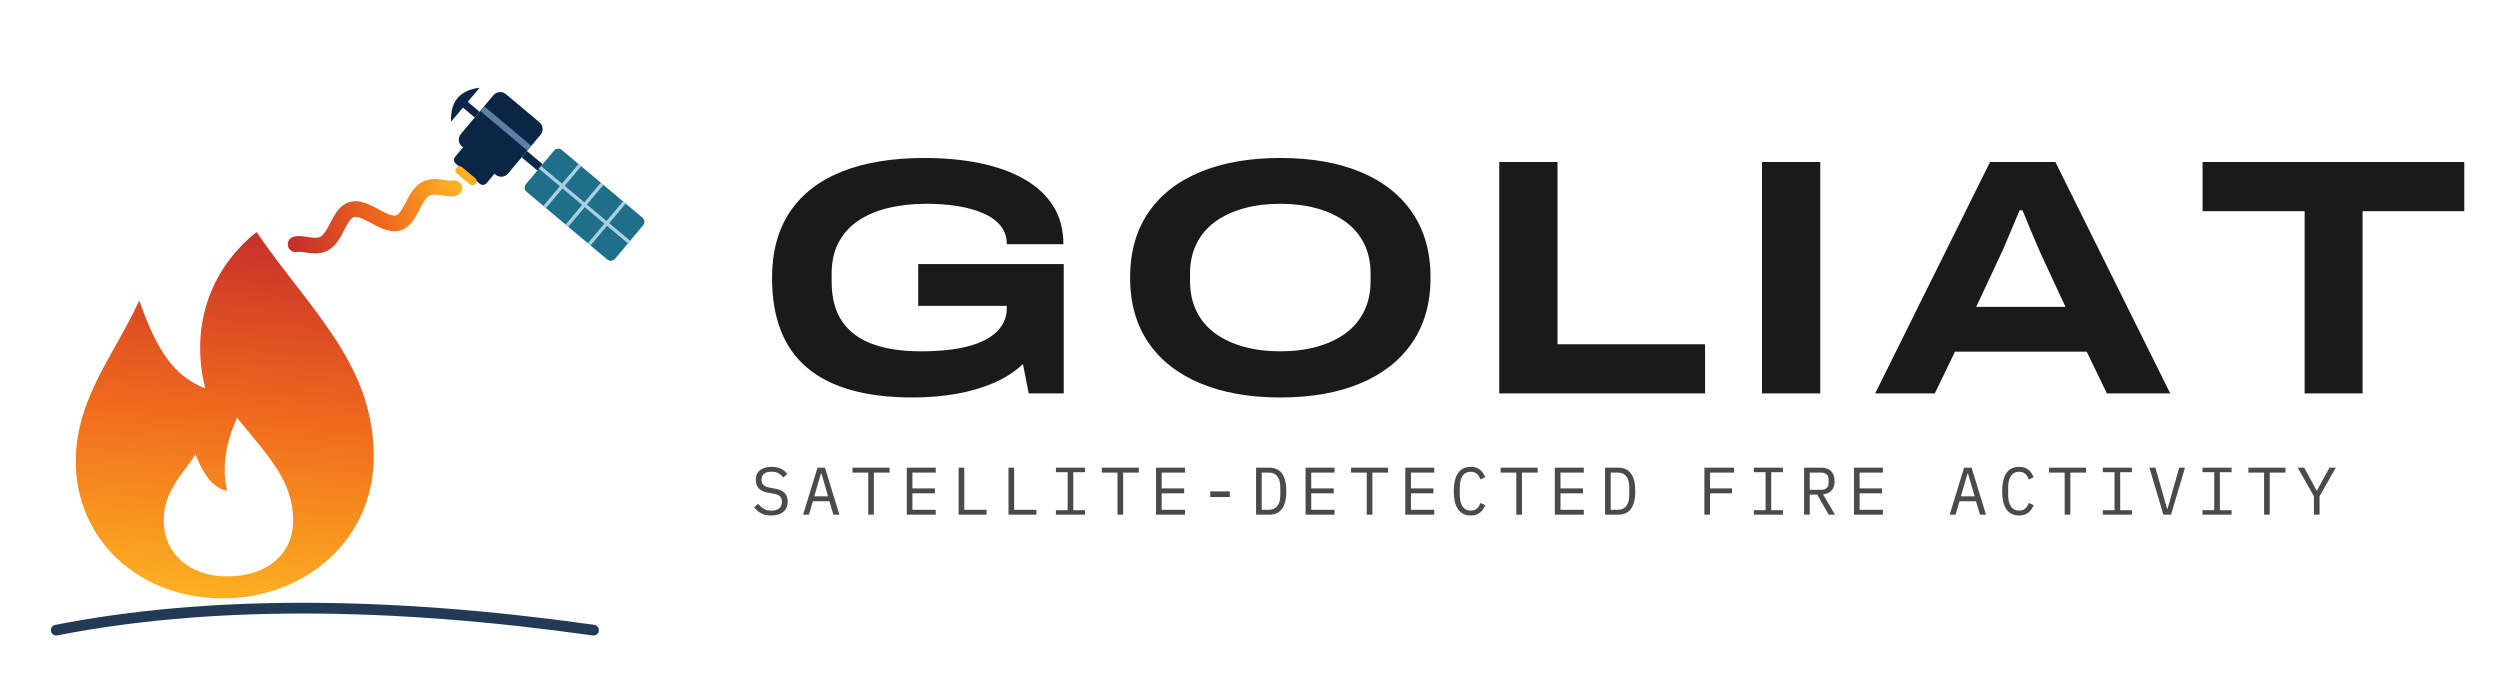
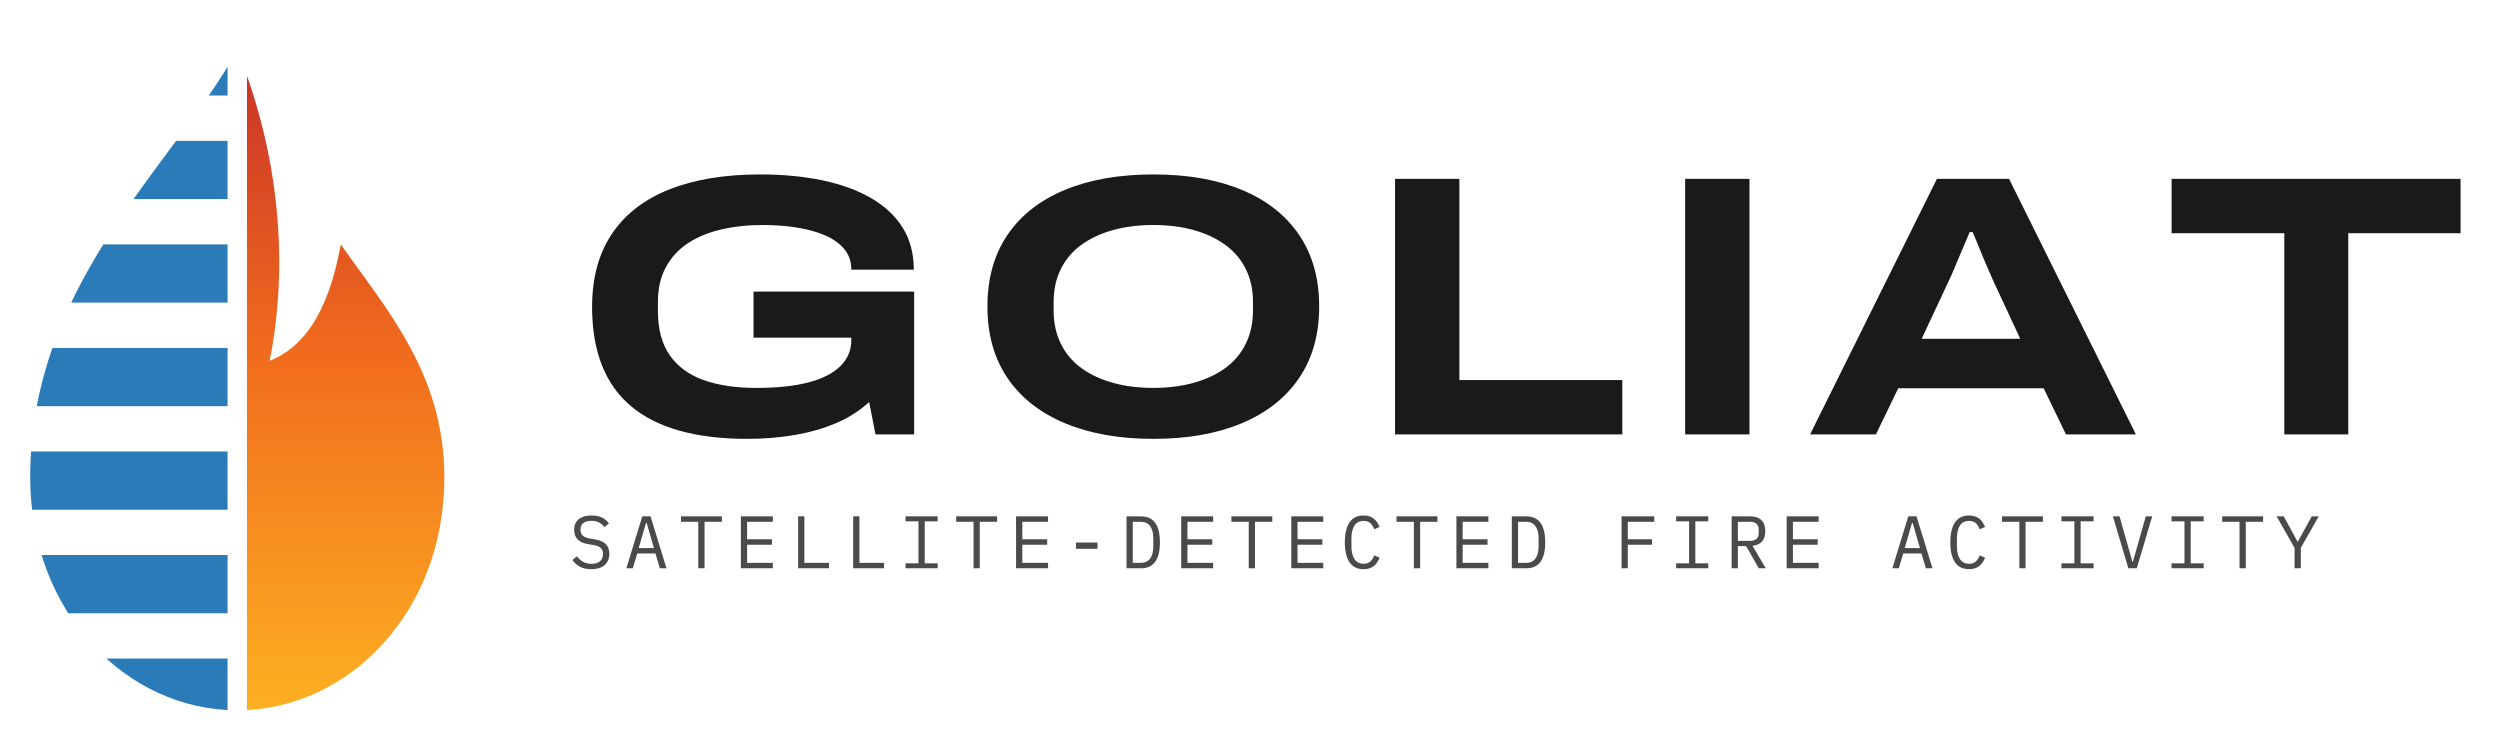
- <svg xmlns="http://www.w3.org/2000/svg" viewBox="0 0 742.2 201" width="742.2" height="201" role="img" aria-label="GOLIAT · Actividad de fuego detectada por satélite">
-   <g transform="translate(8 8) scale(1.45)">
-     <path d="M6 123.5 Q52 114.5 116 123.5" fill="none" stroke="#0B2545" stroke-width="2.2" stroke-linecap="round" opacity=".9" />
+ <svg xmlns="http://www.w3.org/2000/svg" viewBox="0 0 672.2 201" width="672.2" height="201" role="img" aria-label="GOLIAT · Actividad de fuego detectada por satélite">
+   <g transform="translate(-29 8) scale(1.45)">
    <defs>
-       <linearGradient id="fg11" gradientUnits="userSpaceOnUse" x1="40" y1="117" x2="47" y2="42">
+       <linearGradient id="gg28" gradientUnits="userSpaceOnUse" x1="64" y1="116" x2="64" y2="14">
        <stop offset="0" stop-color="#FDB022" />
-         <stop offset=".5" stop-color="#F06A1D" />
+         <stop offset=".55" stop-color="#F06A1D" />
        <stop offset="1" stop-color="#C7302A" />
      </linearGradient>
+       <clipPath id="gl25">
+         <rect x="0" y="0" width="62.5" height="128" />
+       </clipPath>
+       <clipPath id="gr26">
+         <rect x="65.5" y="0" width="62.5" height="128" />
+       </clipPath>
+       <clipPath id="gf27">
+         <path d="M64 14 C74 32 96 50 96 80 C96 101 81 116 64 116 C47 116 32 101 32 80 C32 64 41 54 48 44 C50 55 54 60 59 62 C56 47 57.5 30 64 14 Z" transform="translate(128 0) scale(-1 1)" />
+       </clipPath>
    </defs>
-     <path d="M47 42 C58 58 71 69 71 88 C71 105 57 117 40 117 C23 117 10 105 10 89 C10 76 18 67 23 56 C26.5 66 30 71.5 36.5 74 C33.5 62 37 50 47 42 Z M43 80 C49.5 88 54.5 93 54.5 101 C54.5 108.5 48.5 112.5 41 112.5 C33.5 112.5 28 108 28 101 C28 95 32 91.5 34.5 87.5 C36.5 92.5 38.5 94.5 41 95 C39.8 90 40.8 85 43 80 Z" fill-rule="evenodd" fill="url(#fg11)" />
-     <defs>
-       <linearGradient id="wg12" gradientUnits="userSpaceOnUse" x1="55" y1="44.5" x2="87.5" y2="33">
-         <stop offset="0" stop-color="#C7302A" />
-         <stop offset=".55" stop-color="#F06A1D" />
-         <stop offset="1" stop-color="#FDB022" />
-       </linearGradient>
-     </defs>
-     <path d="M55.00 44.50 L55.38 44.43 L55.79 44.42 L56.20 44.45 L56.62 44.50 L57.05 44.56 L57.48 44.62 L57.91 44.68 L58.33 44.73 L58.75 44.76 L59.16 44.77 L59.56 44.74 L59.94 44.68 L60.31 44.58 L60.67 44.44 L61.01 44.26 L61.33 44.03 L61.64 43.75 L61.94 43.44 L62.22 43.09 L62.49 42.70 L62.75 42.29 L63.00 41.85 L63.25 41.40 L63.49 40.93 L63.73 40.47 L63.98 40.01 L64.23 39.57 L64.48 39.15 L64.75 38.76 L65.03 38.40 L65.33 38.09 L65.64 37.82 L65.97 37.61 L66.32 37.44 L66.69 37.34 L67.07 37.28 L67.48 37.28 L67.91 37.34 L68.35 37.44 L68.81 37.59 L69.28 37.77 L69.76 37.99 L70.25 38.23 L70.75 38.48 L71.25 38.75 L71.75 39.02 L72.25 39.27 L72.74 39.51 L73.22 39.73 L73.69 39.91 L74.15 40.06 L74.59 40.16 L75.02 40.22 L75.43 40.22 L75.81 40.16 L76.18 40.06 L76.53 39.89 L76.86 39.68 L77.17 39.41 L77.47 39.10 L77.75 38.74 L78.02 38.35 L78.27 37.93 L78.52 37.49 L78.77 37.03 L79.01 36.57 L79.25 36.10 L79.50 35.65 L79.75 35.21 L80.01 34.80 L80.28 34.41 L80.56 34.06 L80.86 33.75 L81.17 33.47 L81.49 33.24 L81.83 33.06 L82.19 32.92 L82.56 32.82 L82.94 32.76 L83.34 32.73 L83.75 32.74 L84.17 32.77 L84.59 32.82 L85.02 32.88 L85.45 32.94 L85.88 33.00 L86.30 33.05 L86.71 33.08 L87.12 33.07 L87.50 33.00" fill="none" stroke="url(#wg12)" stroke-width="3.2" stroke-linecap="round" stroke-linejoin="round" />
-     <g transform="translate(97 22) rotate(40) scale(0.7)">
-       <line x1="9" y1="0" x2="15" y2="0" stroke="#0B2545" stroke-width="2.4" />
-       <rect x="15" y="-8" width="34" height="16" rx="1.6" fill="#1F6F8B" />
-       <line x1="23.5" y1="-8" x2="23.5" y2="8" stroke="#A9CFE3" stroke-width="1" />
-       <line x1="32" y1="-8" x2="32" y2="8" stroke="#A9CFE3" stroke-width="1" />
-       <line x1="40.5" y1="-8" x2="40.5" y2="8" stroke="#A9CFE3" stroke-width="1" />
-       <line x1="15" y1="0" x2="49" y2="0" stroke="#A9CFE3" stroke-width="1" />
-       <line x1="-9" y1="0" x2="-14" y2="0" stroke="#0B2545" stroke-width="2.2" />
-       <path d="M-13.5 -6.5 Q-19.5 0 -13.5 6.5 Z" fill="#0B2545" />
-       <rect x="-9" y="-10" width="18" height="20" rx="2.6" fill="#0B2545" />
-       <rect x="-9" y="-3.2" width="18" height="1.8" fill="#5B7FA6" />
-       <rect x="-6" y="9" width="12" height="6" rx="1.4" fill="#0B2545" />
-       <rect x="-3.6" y="14.6" width="7.2" height="2.4" rx="1" fill="#FDB022" />
+     <g transform="translate(64 65) scale(1.2) translate(-64 -65)">
+       <g clip-path="url(#gl25)">
+         <g clip-path="url(#gf27)" fill="#2B7BB9">
+           <rect x="20" y="12" width="44" height="9" />
+           <rect x="20" y="28" width="44" height="9" />
+           <rect x="20" y="44" width="44" height="9" />
+           <rect x="20" y="60" width="44" height="9" />
+           <rect x="20" y="76" width="44" height="9" />
+           <rect x="20" y="92" width="44" height="9" />
+           <rect x="20" y="108" width="44" height="9" />
+         </g>
+       </g>
+       <g clip-path="url(#gr26)">
+         <path d="M64 14 C74 32 96 50 96 80 C96 101 81 116 64 116 C47 116 32 101 32 80 C32 64 41 54 48 44 C50 55 54 60 59 62 C56 47 57.5 30 64 14 Z" transform="translate(128 0) scale(-1 1)" fill="url(#gg28)" />
+       </g>
    </g>
  </g>
-   <path transform="translate(223 116.8) scale(1)" fill="#1A1A1A" d="M47.9 1.2Q27.1 1.2 16.65 -7.6Q6.2 -16.4 6.2 -34.3Q6.2 -46.0 11.55 -53.95Q16.9 -61.9 27.05 -65.9Q37.2 -69.9 51.4 -69.9Q60.4 -69.9 67.95 -68.35Q75.5 -66.8 81.1 -63.6Q86.7 -60.4 89.7 -55.6Q92.7 -50.8 92.7 -44.3H75.9Q75.9 -47.6 73.95 -49.9Q72.0 -52.2 68.65 -53.6Q65.3 -55.0 61.05 -55.65Q56.8 -56.3 52.1 -56.3Q45.9 -56.3 40.7 -55.05Q35.5 -53.8 31.75 -51.25Q28.0 -48.7 25.95 -44.8Q23.9 -40.9 23.9 -35.6V-33.2Q23.9 -25.8 27.1 -21.25Q30.3 -16.7 36.2 -14.6Q42.1 -12.5 50.3 -12.5Q58.8 -12.5 64.45 -14.0Q70.1 -15.5 73.0 -18.4Q75.9 -21.3 75.9 -25.3V-26.0H49.6V-38.4H92.8V0.0H82.4L80.7 -8.7Q76.9 -5.2 71.85 -3.05Q66.8 -0.9 60.75 0.15Q54.7 1.2 47.9 1.2ZM157.1 1.2Q143.4 1.2 133.35 -3.0Q123.3 -7.2 117.9 -15.15Q112.5 -23.1 112.5 -34.4Q112.5 -45.7 117.9 -53.65Q123.3 -61.6 133.35 -65.75Q143.4 -69.9 157.1 -69.9Q170.9 -69.9 180.9 -65.75Q190.9 -61.6 196.3 -53.65Q201.7 -45.7 201.7 -34.4Q201.7 -23.1 196.3 -15.15Q190.9 -7.2 180.9 -3.0Q170.9 1.2 157.1 1.2ZM157.1 -12.5Q163.0 -12.5 167.9 -13.85Q172.8 -15.2 176.4 -17.8Q180.0 -20.4 181.95 -24.35Q183.9 -28.3 183.9 -33.3V-35.6Q183.9 -40.6 181.95 -44.5Q180.0 -48.4 176.4 -51.0Q172.8 -53.6 167.9 -54.95Q163.0 -56.3 157.1 -56.3Q151.2 -56.3 146.3 -54.95Q141.4 -53.6 137.8 -51.0Q134.2 -48.4 132.25 -44.5Q130.3 -40.6 130.3 -35.6V-33.3Q130.3 -28.3 132.25 -24.35Q134.2 -20.4 137.8 -17.8Q141.4 -15.2 146.3 -13.85Q151.2 -12.5 157.1 -12.5ZM222.1 0.0V-68.7H239.4V-14.6H283.2V0.0ZM300.1 0.0V-68.7H317.4V0.0ZM333.7 0.0 367.8 -68.7H387.2L421.3 0.0H402.5L396.5 -12.4H357.4L351.4 0.0ZM363.7 -25.7H390.2L382.9 -41.4Q382.5 -42.4 381.6 -44.4Q380.7 -46.4 379.85 -48.5Q379.0 -50.6 378.3 -52.3Q377.6 -54.0 377.4 -54.4H376.6Q375.8 -52.4 374.7 -49.9Q373.6 -47.4 372.65 -45.05Q371.7 -42.7 371.0 -41.3ZM461.2 0.0V-54.1H430.9V-68.7H508.6V-54.1H478.4V0.0Z" />
-   <path transform="translate(223 152.8) scale(1)" fill="#4A4A4A" d="M5.96 0.24Q4.08 0.24 2.88 -0.45Q1.68 -1.14 0.9 -2.22L2.12 -3.22Q2.94 -2.2 3.85 -1.7Q4.76 -1.2 6.02 -1.2Q7.54 -1.2 8.34 -1.9Q9.14 -2.6 9.14 -3.86Q9.14 -4.88 8.56 -5.45Q7.98 -6.02 6.54 -6.26L4.98 -6.52Q3.96 -6.7 3.27 -7.06Q2.58 -7.42 2.16 -7.93Q1.74 -8.44 1.56 -9.05Q1.38 -9.66 1.38 -10.32Q1.38 -12.24 2.64 -13.22Q3.9 -14.2 6.04 -14.2Q7.72 -14.2 8.87 -13.64Q10.02 -13.08 10.72 -12.06L9.54 -11.04Q8.96 -11.8 8.14 -12.28Q7.32 -12.76 6.02 -12.76Q4.6 -12.76 3.84 -12.16Q3.08 -11.56 3.08 -10.36Q3.08 -9.42 3.65 -8.83Q4.22 -8.24 5.7 -7.98L7.2 -7.72Q8.22 -7.54 8.92 -7.18Q9.62 -6.82 10.05 -6.32Q10.48 -5.82 10.66 -5.2Q10.84 -4.58 10.84 -3.9Q10.84 -1.96 9.57 -0.86Q8.3 0.24 5.96 0.24ZM24.42 0.0 23.24 -3.98H18.34L17.16 0.0H15.42L19.7 -13.96H21.92L26.2 0.0ZM20.88 -12.18H20.7L18.74 -5.44H22.84ZM36.44 -12.5V0.0H34.76V-12.5H30.1V-13.96H41.1V-12.5ZM46.2 0.0V-13.96H54.8V-12.5H47.88V-7.8H54.56V-6.34H47.88V-1.46H54.8V0.0ZM61.6 0.0V-13.96H63.28V-1.46H69.9V0.0ZM76.4 0.0V-13.96H78.08V-1.46H84.7V0.0ZM90.48 0.0V-1.34H93.96V-12.62H90.48V-13.96H99.12V-12.62H95.64V-1.34H99.12V0.0ZM110.44 -12.5V0.0H108.76V-12.5H104.1V-13.96H115.1V-12.5ZM120.2 0.0V-13.96H128.8V-12.5H121.88V-7.8H128.56V-6.34H121.88V-1.46H128.8V0.0ZM136.3 -5.24V-6.92H142.1V-5.24ZM149.9 -13.96H153.8Q156.36 -13.96 157.62 -12.2Q158.88 -10.44 158.88 -6.98Q158.88 -3.52 157.62 -1.76Q156.36 0.0 153.8 0.0H149.9ZM153.72 -1.46Q155.4 -1.46 156.25 -2.62Q157.1 -3.78 157.1 -5.9V-8.06Q157.1 -10.18 156.25 -11.34Q155.4 -12.5 153.72 -12.5H151.58V-1.46ZM164.6 0.0V-13.96H173.2V-12.5H166.28V-7.8H172.96V-6.34H166.28V-1.46H173.2V0.0ZM184.44 -12.5V0.0H182.76V-12.5H178.1V-13.96H189.1V-12.5ZM194.2 0.0V-13.96H202.8V-12.5H195.88V-7.8H202.56V-6.34H195.88V-1.46H202.8V0.0ZM213.66 0.24Q211.1 0.24 209.85 -1.62Q208.6 -3.48 208.6 -6.98Q208.6 -10.48 209.85 -12.34Q211.1 -14.2 213.66 -14.2Q214.62 -14.2 215.32 -13.94Q216.02 -13.68 216.52 -13.24Q217.02 -12.8 217.36 -12.25Q217.7 -11.7 217.96 -11.14L216.52 -10.48Q216.34 -10.94 216.1 -11.35Q215.86 -11.76 215.53 -12.07Q215.2 -12.38 214.75 -12.56Q214.3 -12.74 213.66 -12.74Q212 -12.74 211.19 -11.48Q210.38 -10.22 210.38 -8.12V-5.84Q210.38 -3.74 211.19 -2.48Q212 -1.22 213.66 -1.22Q214.3 -1.22 214.75 -1.4Q215.2 -1.58 215.53 -1.89Q215.86 -2.2 216.1 -2.61Q216.34 -3.02 216.52 -3.48L217.96 -2.82Q217.7 -2.24 217.36 -1.7Q217.02 -1.16 216.52 -0.72Q216.02 -0.28 215.32 -0.02Q214.62 0.24 213.66 0.24ZM228.84 -12.5V0.0H227.16V-12.5H222.5V-13.96H233.5V-12.5ZM238.6 0.0V-13.96H247.2V-12.5H240.28V-7.8H246.96V-6.34H240.28V-1.46H247.2V0.0ZM253.5 -13.96H257.4Q259.96 -13.96 261.22 -12.2Q262.48 -10.44 262.48 -6.98Q262.48 -3.52 261.22 -1.76Q259.96 0.0 257.4 0.0H253.5ZM257.32 -1.46Q259 -1.46 259.85 -2.62Q260.7 -3.78 260.7 -5.9V-8.06Q260.7 -10.18 259.85 -11.34Q259 -12.5 257.32 -12.5H255.18V-1.46ZM283 0.0V-13.96H291.8V-12.5H284.68V-7.8H291.2V-6.34H284.68V0.0ZM297.68 0.0V-1.34H301.16V-12.62H297.68V-13.96H306.32V-12.62H302.84V-1.34H306.32V0.0ZM314.28 0.0H312.6V-13.96H317.68Q319.62 -13.96 320.64 -12.9Q321.66 -11.84 321.66 -9.94Q321.66 -8.24 320.78 -7.22Q319.9 -6.2 318.22 -6.04L321.78 0.0H319.9L316.5 -5.96H314.28ZM317.64 -7.38Q318.7 -7.38 319.29 -7.91Q319.88 -8.44 319.88 -9.42V-10.46Q319.88 -11.44 319.29 -11.97Q318.7 -12.5 317.64 -12.5H314.28V-7.38ZM327.4 0.0V-13.96H336V-12.5H329.08V-7.8H335.76V-6.34H329.08V-1.46H336V0.0ZM364.82 0.0 363.64 -3.98H358.74L357.56 0.0H355.82L360.1 -13.96H362.32L366.6 0.0ZM361.28 -12.18H361.1L359.14 -5.44H363.24ZM376.46 0.24Q373.9 0.24 372.65 -1.62Q371.4 -3.48 371.4 -6.98Q371.4 -10.48 372.65 -12.34Q373.9 -14.2 376.46 -14.2Q377.42 -14.2 378.12 -13.94Q378.82 -13.68 379.32 -13.24Q379.82 -12.8 380.16 -12.25Q380.5 -11.7 380.76 -11.14L379.32 -10.48Q379.14 -10.94 378.9 -11.35Q378.66 -11.76 378.33 -12.07Q378 -12.38 377.55 -12.56Q377.1 -12.74 376.46 -12.74Q374.8 -12.74 373.99 -11.48Q373.18 -10.22 373.18 -8.12V-5.84Q373.18 -3.74 373.99 -2.48Q374.8 -1.22 376.46 -1.22Q377.1 -1.22 377.55 -1.4Q378 -1.58 378.33 -1.89Q378.66 -2.2 378.9 -2.61Q379.14 -3.02 379.32 -3.48L380.76 -2.82Q380.5 -2.24 380.16 -1.7Q379.82 -1.16 379.32 -0.72Q378.82 -0.28 378.12 -0.02Q377.42 0.24 376.46 0.24ZM391.64 -12.5V0.0H389.96V-12.5H385.3V-13.96H396.3V-12.5ZM401.28 0.0V-1.34H404.76V-12.62H401.28V-13.96H409.92V-12.62H406.44V-1.34H409.92V0.0ZM419.26 0.0 415.12 -13.96H416.9L418.88 -6.98L420.38 -1.7H420.48L421.98 -6.98L423.96 -13.96H425.68L421.54 0.0ZM430.88 0.0V-1.34H434.36V-12.62H430.88V-13.96H439.52V-12.62H436.04V-1.34H439.52V0.0ZM450.84 -12.5V0.0H449.16V-12.5H444.5V-13.96H455.5V-12.5ZM463.96 0.0V-5.48L459.14 -13.96H461.06L463.06 -10.32L464.76 -7.14H464.84L466.58 -10.32L468.58 -13.96H470.46L465.64 -5.48V0.0Z" />
+   <path transform="translate(153 116.8) scale(1)" fill="#1A1A1A" d="M47.9 1.2Q27.1 1.2 16.65 -7.6Q6.2 -16.4 6.2 -34.3Q6.2 -46.0 11.55 -53.95Q16.9 -61.9 27.05 -65.9Q37.2 -69.9 51.4 -69.9Q60.4 -69.9 67.95 -68.35Q75.5 -66.8 81.1 -63.6Q86.7 -60.4 89.7 -55.6Q92.7 -50.8 92.7 -44.3H75.9Q75.9 -47.6 73.95 -49.9Q72.0 -52.2 68.65 -53.6Q65.3 -55.0 61.05 -55.65Q56.8 -56.3 52.1 -56.3Q45.9 -56.3 40.7 -55.05Q35.5 -53.8 31.75 -51.25Q28.0 -48.7 25.95 -44.8Q23.9 -40.9 23.9 -35.6V-33.2Q23.9 -25.8 27.1 -21.25Q30.3 -16.7 36.2 -14.6Q42.1 -12.5 50.3 -12.5Q58.8 -12.5 64.45 -14.0Q70.1 -15.5 73.0 -18.4Q75.9 -21.3 75.9 -25.3V-26.0H49.6V-38.4H92.8V0.0H82.4L80.7 -8.7Q76.9 -5.2 71.85 -3.05Q66.8 -0.9 60.75 0.15Q54.7 1.2 47.9 1.2ZM157.1 1.2Q143.4 1.2 133.35 -3.0Q123.3 -7.2 117.9 -15.15Q112.5 -23.1 112.5 -34.4Q112.5 -45.7 117.9 -53.65Q123.3 -61.6 133.35 -65.75Q143.4 -69.9 157.1 -69.9Q170.9 -69.9 180.9 -65.75Q190.9 -61.6 196.3 -53.65Q201.7 -45.7 201.7 -34.4Q201.7 -23.1 196.3 -15.15Q190.9 -7.2 180.9 -3.0Q170.9 1.2 157.1 1.2ZM157.1 -12.5Q163.0 -12.5 167.9 -13.85Q172.8 -15.2 176.4 -17.8Q180.0 -20.4 181.95 -24.35Q183.9 -28.3 183.9 -33.3V-35.6Q183.9 -40.6 181.95 -44.5Q180.0 -48.4 176.4 -51.0Q172.8 -53.6 167.9 -54.95Q163.0 -56.3 157.1 -56.3Q151.2 -56.3 146.3 -54.95Q141.4 -53.6 137.8 -51.0Q134.2 -48.4 132.25 -44.5Q130.3 -40.6 130.3 -35.6V-33.3Q130.3 -28.3 132.25 -24.35Q134.2 -20.4 137.8 -17.8Q141.4 -15.2 146.3 -13.85Q151.2 -12.5 157.1 -12.5ZM222.1 0.0V-68.7H239.4V-14.6H283.2V0.0ZM300.1 0.0V-68.7H317.4V0.0ZM333.7 0.0 367.8 -68.7H387.2L421.3 0.0H402.5L396.5 -12.4H357.4L351.4 0.0ZM363.7 -25.7H390.2L382.9 -41.4Q382.5 -42.4 381.6 -44.4Q380.7 -46.4 379.85 -48.5Q379.0 -50.6 378.3 -52.3Q377.6 -54.0 377.4 -54.4H376.6Q375.8 -52.4 374.7 -49.9Q373.6 -47.4 372.65 -45.05Q371.7 -42.7 371.0 -41.3ZM461.2 0.0V-54.1H430.9V-68.7H508.6V-54.1H478.4V0.0Z" />
+   <path transform="translate(153 152.8) scale(1)" fill="#4A4A4A" d="M5.96 0.24Q4.08 0.24 2.88 -0.45Q1.68 -1.14 0.9 -2.22L2.12 -3.22Q2.94 -2.2 3.85 -1.7Q4.76 -1.2 6.02 -1.2Q7.54 -1.2 8.34 -1.9Q9.14 -2.6 9.14 -3.86Q9.14 -4.88 8.56 -5.45Q7.98 -6.02 6.54 -6.26L4.98 -6.52Q3.96 -6.7 3.27 -7.06Q2.58 -7.42 2.16 -7.93Q1.74 -8.44 1.56 -9.05Q1.38 -9.66 1.38 -10.32Q1.38 -12.24 2.64 -13.22Q3.9 -14.2 6.04 -14.2Q7.72 -14.2 8.87 -13.64Q10.02 -13.08 10.72 -12.06L9.54 -11.04Q8.96 -11.8 8.14 -12.28Q7.32 -12.76 6.02 -12.76Q4.6 -12.76 3.84 -12.16Q3.08 -11.56 3.08 -10.36Q3.08 -9.42 3.65 -8.83Q4.22 -8.24 5.7 -7.98L7.2 -7.72Q8.22 -7.54 8.92 -7.18Q9.62 -6.82 10.05 -6.32Q10.48 -5.82 10.66 -5.2Q10.84 -4.58 10.84 -3.9Q10.84 -1.96 9.57 -0.86Q8.3 0.24 5.96 0.24ZM24.42 0.0 23.24 -3.98H18.34L17.16 0.0H15.42L19.7 -13.96H21.92L26.2 0.0ZM20.88 -12.18H20.7L18.74 -5.44H22.84ZM36.44 -12.5V0.0H34.76V-12.5H30.1V-13.96H41.1V-12.5ZM46.2 0.0V-13.96H54.8V-12.5H47.88V-7.8H54.56V-6.34H47.88V-1.46H54.8V0.0ZM61.6 0.0V-13.96H63.28V-1.46H69.9V0.0ZM76.4 0.0V-13.96H78.08V-1.46H84.7V0.0ZM90.48 0.0V-1.34H93.96V-12.62H90.48V-13.96H99.12V-12.62H95.64V-1.34H99.12V0.0ZM110.44 -12.5V0.0H108.76V-12.5H104.1V-13.96H115.1V-12.5ZM120.2 0.0V-13.96H128.8V-12.5H121.88V-7.8H128.56V-6.34H121.88V-1.46H128.8V0.0ZM136.3 -5.24V-6.92H142.1V-5.24ZM149.9 -13.96H153.8Q156.36 -13.96 157.62 -12.2Q158.88 -10.44 158.88 -6.98Q158.88 -3.52 157.62 -1.76Q156.36 0.0 153.8 0.0H149.9ZM153.72 -1.46Q155.4 -1.46 156.25 -2.62Q157.1 -3.78 157.1 -5.9V-8.06Q157.1 -10.18 156.25 -11.34Q155.4 -12.5 153.72 -12.5H151.58V-1.46ZM164.6 0.0V-13.96H173.2V-12.5H166.28V-7.8H172.96V-6.34H166.28V-1.46H173.2V0.0ZM184.44 -12.5V0.0H182.76V-12.5H178.1V-13.96H189.1V-12.5ZM194.2 0.0V-13.96H202.8V-12.5H195.88V-7.8H202.56V-6.34H195.88V-1.46H202.8V0.0ZM213.66 0.24Q211.1 0.24 209.85 -1.62Q208.6 -3.48 208.6 -6.98Q208.6 -10.48 209.85 -12.34Q211.1 -14.2 213.66 -14.2Q214.62 -14.2 215.32 -13.94Q216.02 -13.68 216.52 -13.24Q217.02 -12.8 217.36 -12.25Q217.7 -11.7 217.96 -11.14L216.52 -10.48Q216.34 -10.94 216.1 -11.35Q215.86 -11.76 215.53 -12.07Q215.2 -12.38 214.75 -12.56Q214.3 -12.74 213.66 -12.74Q212 -12.74 211.19 -11.48Q210.38 -10.22 210.38 -8.12V-5.84Q210.38 -3.74 211.19 -2.48Q212 -1.22 213.66 -1.22Q214.3 -1.22 214.75 -1.4Q215.2 -1.58 215.53 -1.89Q215.86 -2.2 216.1 -2.61Q216.34 -3.02 216.52 -3.48L217.96 -2.82Q217.7 -2.24 217.36 -1.7Q217.02 -1.16 216.52 -0.72Q216.02 -0.28 215.32 -0.02Q214.62 0.24 213.66 0.24ZM228.84 -12.5V0.0H227.16V-12.5H222.5V-13.96H233.5V-12.5ZM238.6 0.0V-13.96H247.2V-12.5H240.28V-7.8H246.96V-6.34H240.28V-1.46H247.2V0.0ZM253.5 -13.96H257.4Q259.96 -13.96 261.22 -12.2Q262.48 -10.44 262.48 -6.98Q262.48 -3.52 261.22 -1.76Q259.96 0.0 257.4 0.0H253.5ZM257.32 -1.46Q259 -1.46 259.85 -2.62Q260.7 -3.78 260.7 -5.9V-8.06Q260.7 -10.18 259.85 -11.34Q259 -12.5 257.32 -12.5H255.18V-1.46ZM283 0.0V-13.96H291.8V-12.5H284.68V-7.8H291.2V-6.34H284.68V0.0ZM297.68 0.0V-1.34H301.16V-12.62H297.68V-13.96H306.32V-12.62H302.84V-1.34H306.32V0.0ZM314.28 0.0H312.6V-13.96H317.68Q319.62 -13.96 320.64 -12.9Q321.66 -11.84 321.66 -9.94Q321.66 -8.24 320.78 -7.22Q319.9 -6.2 318.22 -6.04L321.78 0.0H319.9L316.5 -5.96H314.28ZM317.64 -7.38Q318.7 -7.38 319.29 -7.91Q319.88 -8.44 319.88 -9.42V-10.46Q319.88 -11.44 319.29 -11.97Q318.7 -12.5 317.64 -12.5H314.28V-7.38ZM327.4 0.0V-13.96H336V-12.5H329.08V-7.8H335.76V-6.34H329.08V-1.46H336V0.0ZM364.82 0.0 363.64 -3.98H358.74L357.56 0.0H355.82L360.1 -13.96H362.32L366.6 0.0ZM361.28 -12.18H361.1L359.14 -5.44H363.24ZM376.46 0.24Q373.9 0.24 372.65 -1.62Q371.4 -3.48 371.4 -6.98Q371.4 -10.48 372.65 -12.34Q373.9 -14.2 376.46 -14.2Q377.42 -14.2 378.12 -13.94Q378.82 -13.68 379.32 -13.24Q379.82 -12.8 380.16 -12.25Q380.5 -11.7 380.76 -11.14L379.32 -10.48Q379.14 -10.94 378.9 -11.35Q378.66 -11.76 378.33 -12.07Q378 -12.38 377.55 -12.56Q377.1 -12.74 376.46 -12.74Q374.8 -12.74 373.99 -11.48Q373.18 -10.22 373.18 -8.12V-5.84Q373.18 -3.74 373.99 -2.48Q374.8 -1.22 376.46 -1.22Q377.1 -1.22 377.55 -1.4Q378 -1.58 378.33 -1.89Q378.66 -2.2 378.9 -2.61Q379.14 -3.02 379.32 -3.48L380.76 -2.82Q380.5 -2.24 380.16 -1.7Q379.82 -1.16 379.32 -0.72Q378.82 -0.28 378.12 -0.02Q377.42 0.24 376.46 0.24ZM391.64 -12.5V0.0H389.96V-12.5H385.3V-13.96H396.3V-12.5ZM401.28 0.0V-1.34H404.76V-12.62H401.28V-13.96H409.92V-12.62H406.44V-1.34H409.92V0.0ZM419.26 0.0 415.12 -13.96H416.9L418.88 -6.98L420.38 -1.7H420.48L421.98 -6.98L423.96 -13.96H425.68L421.54 0.0ZM430.88 0.0V-1.34H434.36V-12.62H430.88V-13.96H439.52V-12.62H436.04V-1.34H439.52V0.0ZM450.84 -12.5V0.0H449.16V-12.5H444.5V-13.96H455.5V-12.5ZM463.96 0.0V-5.48L459.14 -13.96H461.06L463.06 -10.32L464.76 -7.14H464.84L466.58 -10.32L468.58 -13.96H470.46L465.64 -5.48V0.0Z" />
</svg>
